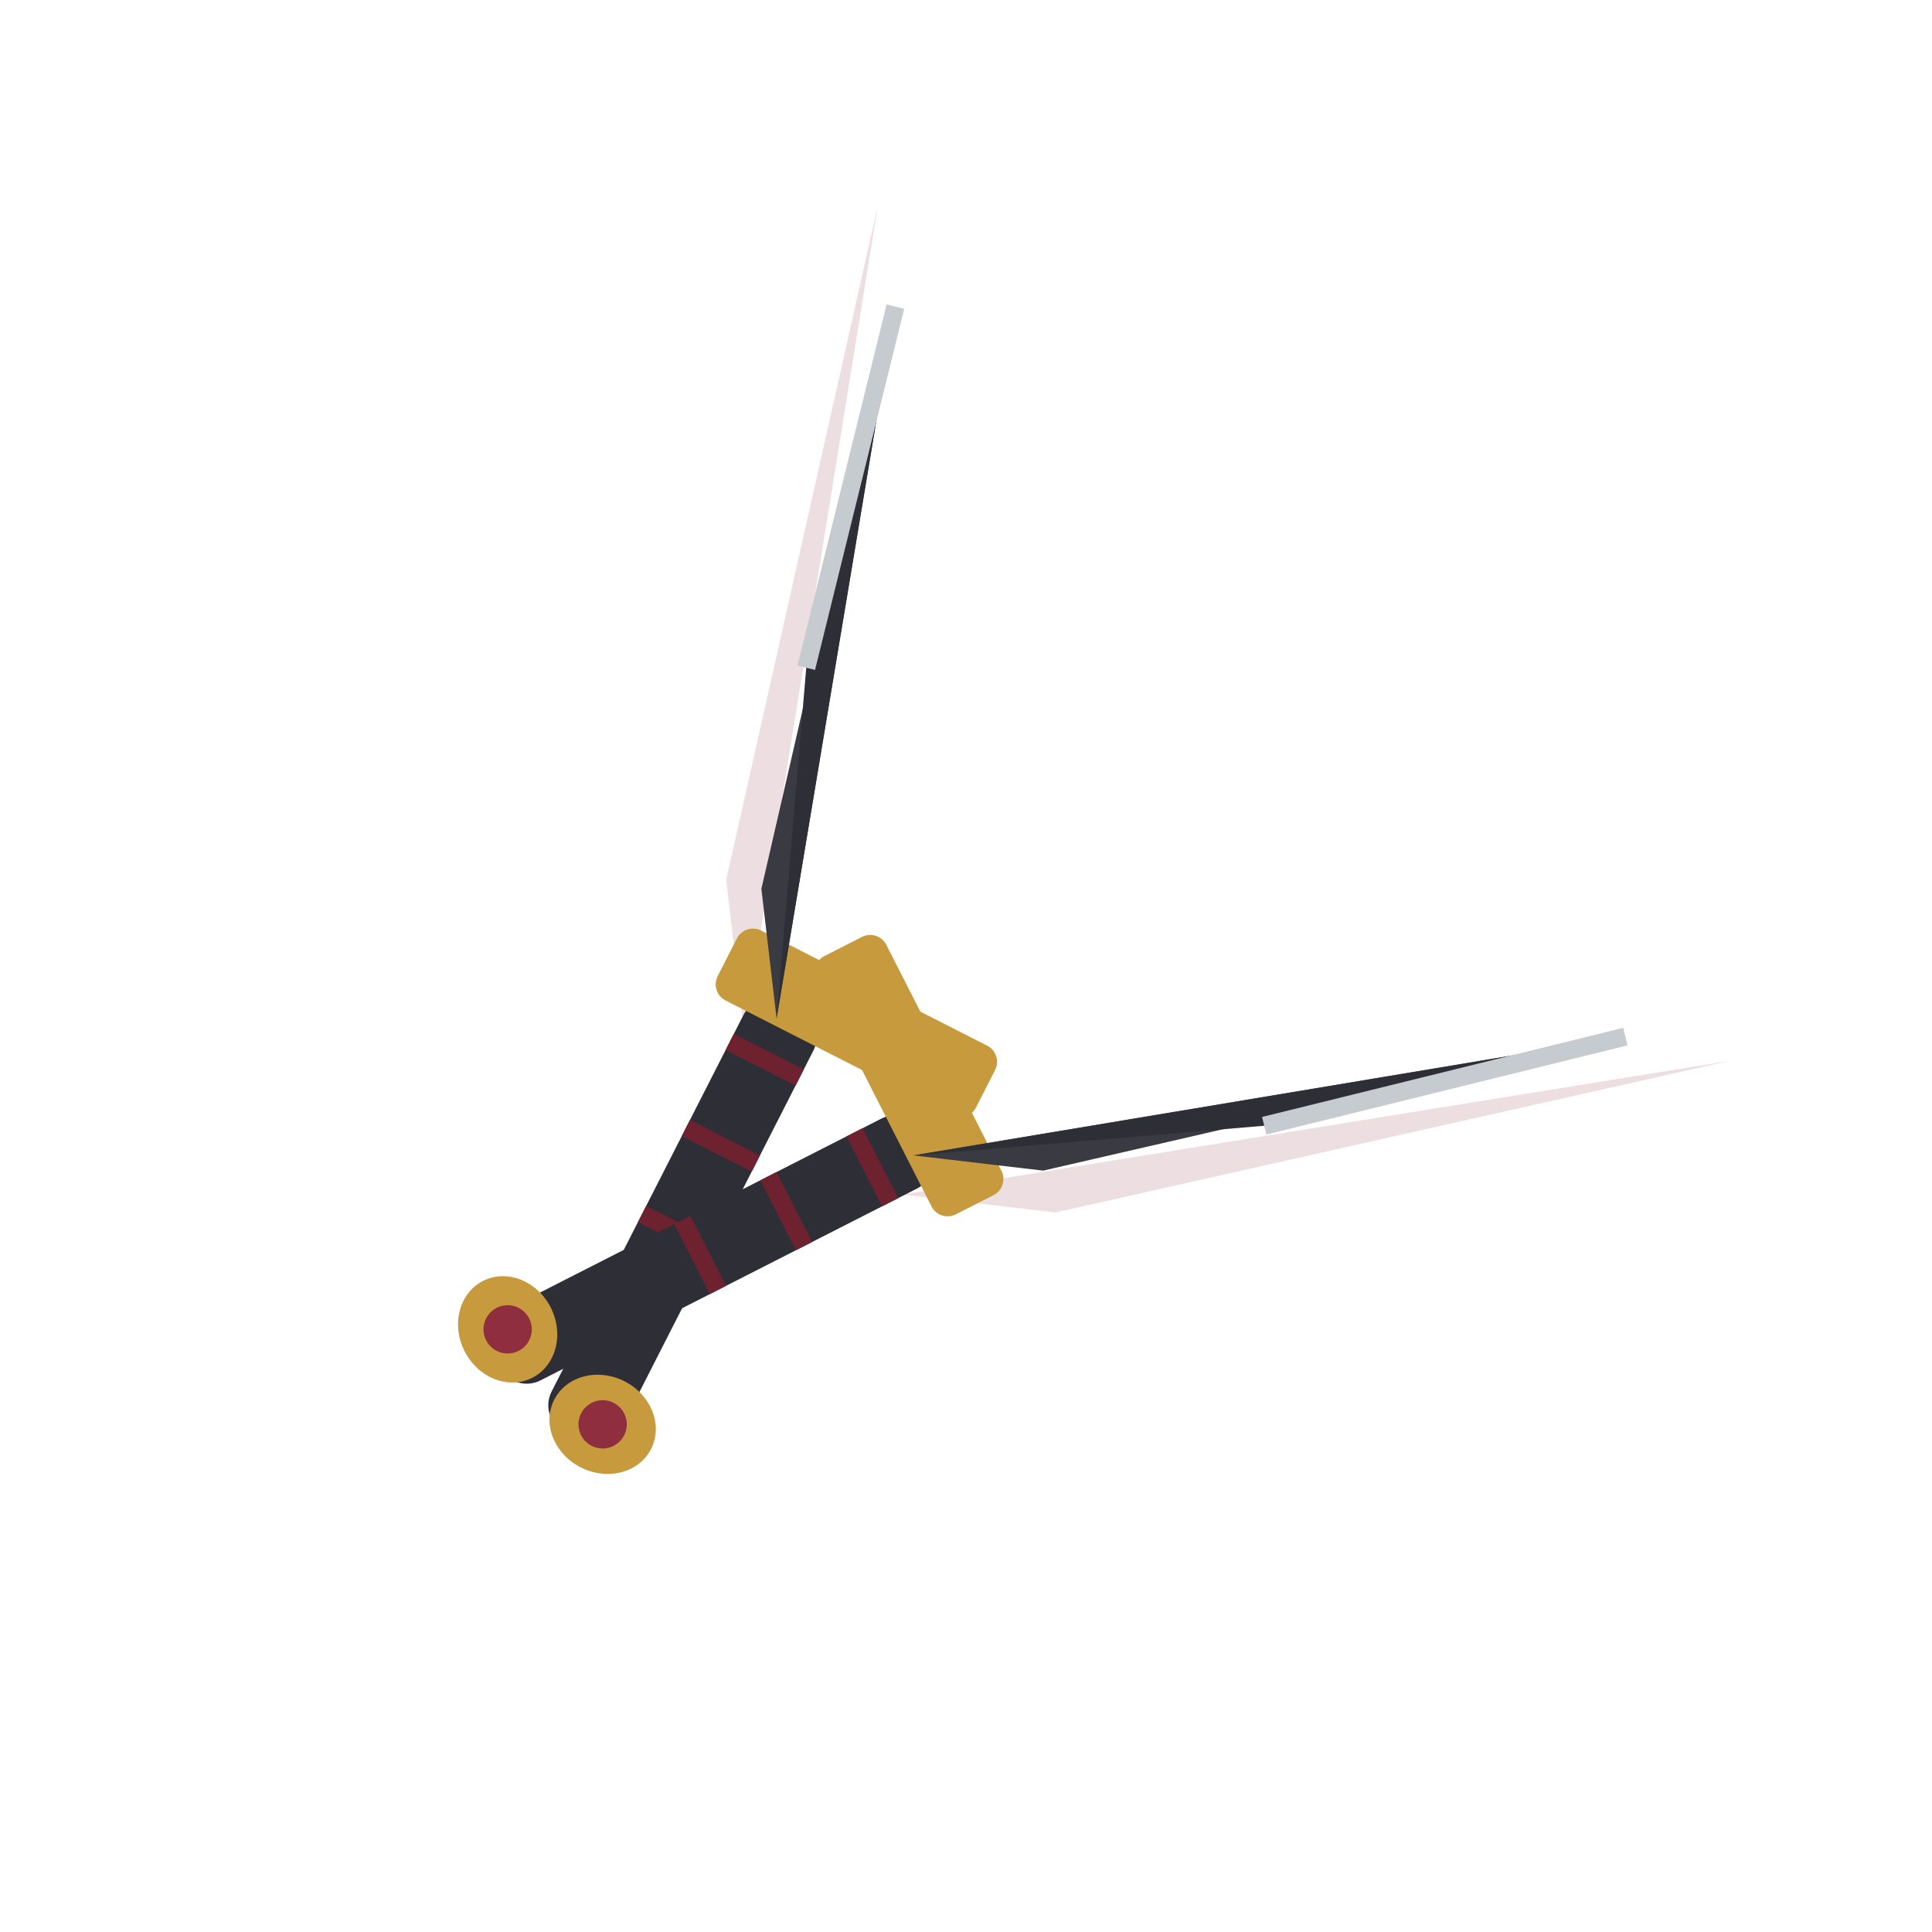
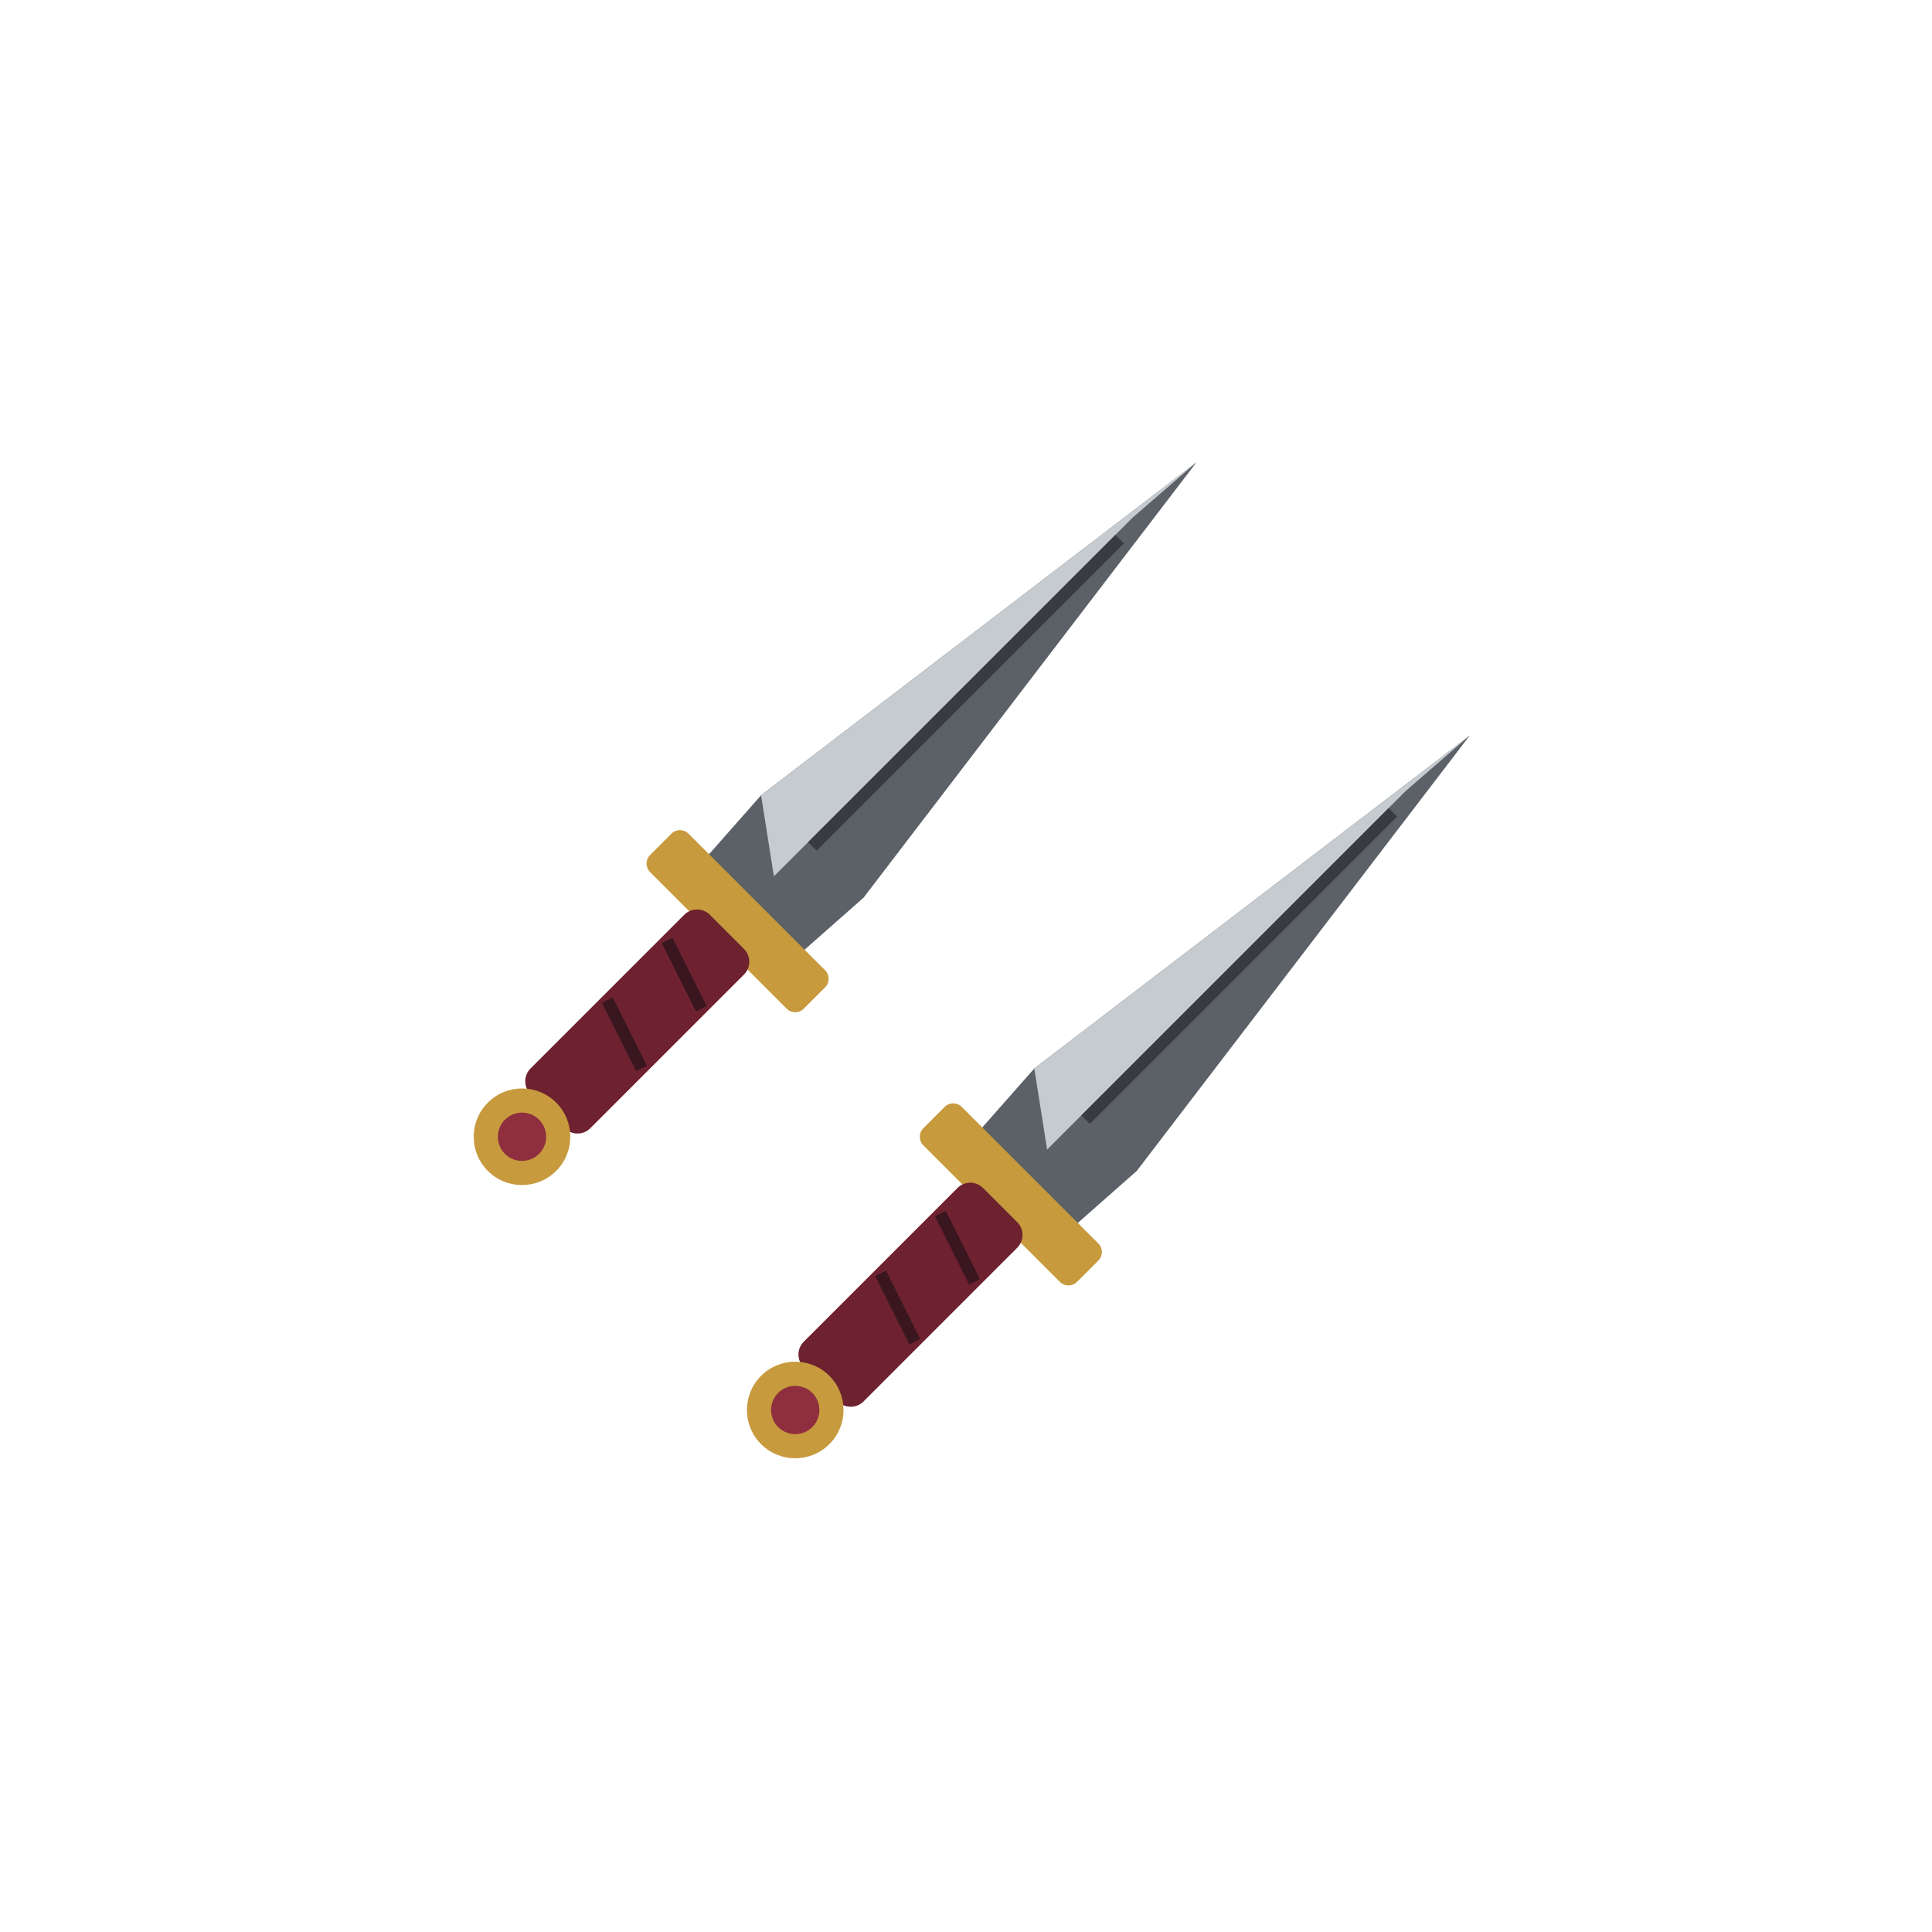
<svg xmlns="http://www.w3.org/2000/svg" viewBox="0 0 256 256" width="256" height="256">
  <g transform="translate(128 128) scale(0.8) rotate(45) translate(-128 -128)">
-     <path d="M104 150 L68 38 L92 132 Z" fill="#8E2E3E" opacity="0.16" transform="rotate(-18 128 128) scale(1.18) translate(-19 -19)" />
-     <path d="M152 150 L188 38 L164 132 Z" fill="#8E2E3E" opacity="0.16" transform="rotate(18 128 128) scale(1.18) translate(-19 -19)" />
-     <rect x="118" y="150" width="13" height="80" rx="5" fill="#2E2E36" transform="rotate(-18 128 190)" />
-     <path d="M118 160 L131 160 M118 176 L131 176 M118 192 L131 192" stroke="#6E2230" stroke-width="3" transform="rotate(-18 128 190)" />
-     <ellipse cx="128" cy="226" rx="9" ry="8" fill="#C79A3E" transform="rotate(-18 128 190)" />
-     <circle cx="128" cy="226" r="4" fill="#8E2E3E" transform="rotate(-18 128 190)" />
-     <rect x="98" y="141" width="48" height="13" rx="3" fill="#C79A3E" transform="rotate(-18 122 148)" />
-     <path d="M104 150 L68 36 L92 132 Z" fill="#3A3A42" transform="rotate(-18 128 128)" />
-     <path d="M104 150 L68 36 L82 96 Z" fill="#2E2E36" transform="rotate(-18 128 128)" />
-     <path d="M68 36 L82 96" stroke="#C6CBD0" stroke-width="3" fill="none" transform="rotate(-18 128 128)" />
-     <rect x="125" y="150" width="13" height="80" rx="5" fill="#2E2E36" transform="rotate(18 128 190)" />
-     <path d="M125 160 L138 160 M125 176 L138 176 M125 192 L138 192" stroke="#6E2230" stroke-width="3" transform="rotate(18 128 190)" />
-     <ellipse cx="128" cy="226" rx="9" ry="8" fill="#C79A3E" transform="rotate(18 128 190)" />
-     <circle cx="128" cy="226" r="4" fill="#8E2E3E" transform="rotate(18 128 190)" />
-     <rect x="110" y="141" width="48" height="13" rx="3" fill="#C79A3E" transform="rotate(18 134 148)" />
-     <path d="M152 150 L188 36 L164 132 Z" fill="#3A3A42" transform="rotate(18 128 128)" />
-     <path d="M152 150 L188 36 L174 96 Z" fill="#2E2E36" transform="rotate(18 128 128)" />
-     <path d="M188 36 L174 96" stroke="#C6CBD0" stroke-width="3" fill="none" transform="rotate(18 128 128)" />
+     <path d="M96 42 L84 132 L85 148 L107 148 L108 132 Z" fill="#5C6168" />
+     <path d="M96 42 L84 132 L95 140 L95 56 Z" fill="#C6CBD0" />
+     <path d="M96 60 L96 132" stroke="#3A3A42" stroke-width="2" />
+     <rect x="78" y="145" width="36" height="9" rx="2" fill="#C79A3E" />
+     <rect x="89" y="152" width="14" height="42" rx="3" fill="#6E2230" />
+     <path d="M90 160 L102 164 M90 174 L102 178" stroke="#3A1620" stroke-width="2" />
+     <circle cx="96" cy="200" r="8" fill="#C79A3E" />
+     <circle cx="96" cy="200" r="4" fill="#8E2E3E" />
+     <path d="M160 42 L148 132 L149 148 L171 148 L172 132 Z" fill="#5C6168" />
+     <path d="M160 42 L148 132 L159 140 L159 56 Z" fill="#C6CBD0" />
+     <path d="M160 60 L160 132" stroke="#3A3A42" stroke-width="2" />
+     <rect x="142" y="145" width="36" height="9" rx="2" fill="#C79A3E" />
+     <rect x="153" y="152" width="14" height="42" rx="3" fill="#6E2230" />
+     <path d="M154 160 L166 164 M154 174 L166 178" stroke="#3A1620" stroke-width="2" />
+     <circle cx="160" cy="200" r="8" fill="#C79A3E" />
+     <circle cx="160" cy="200" r="4" fill="#8E2E3E" />
  </g>
</svg>
